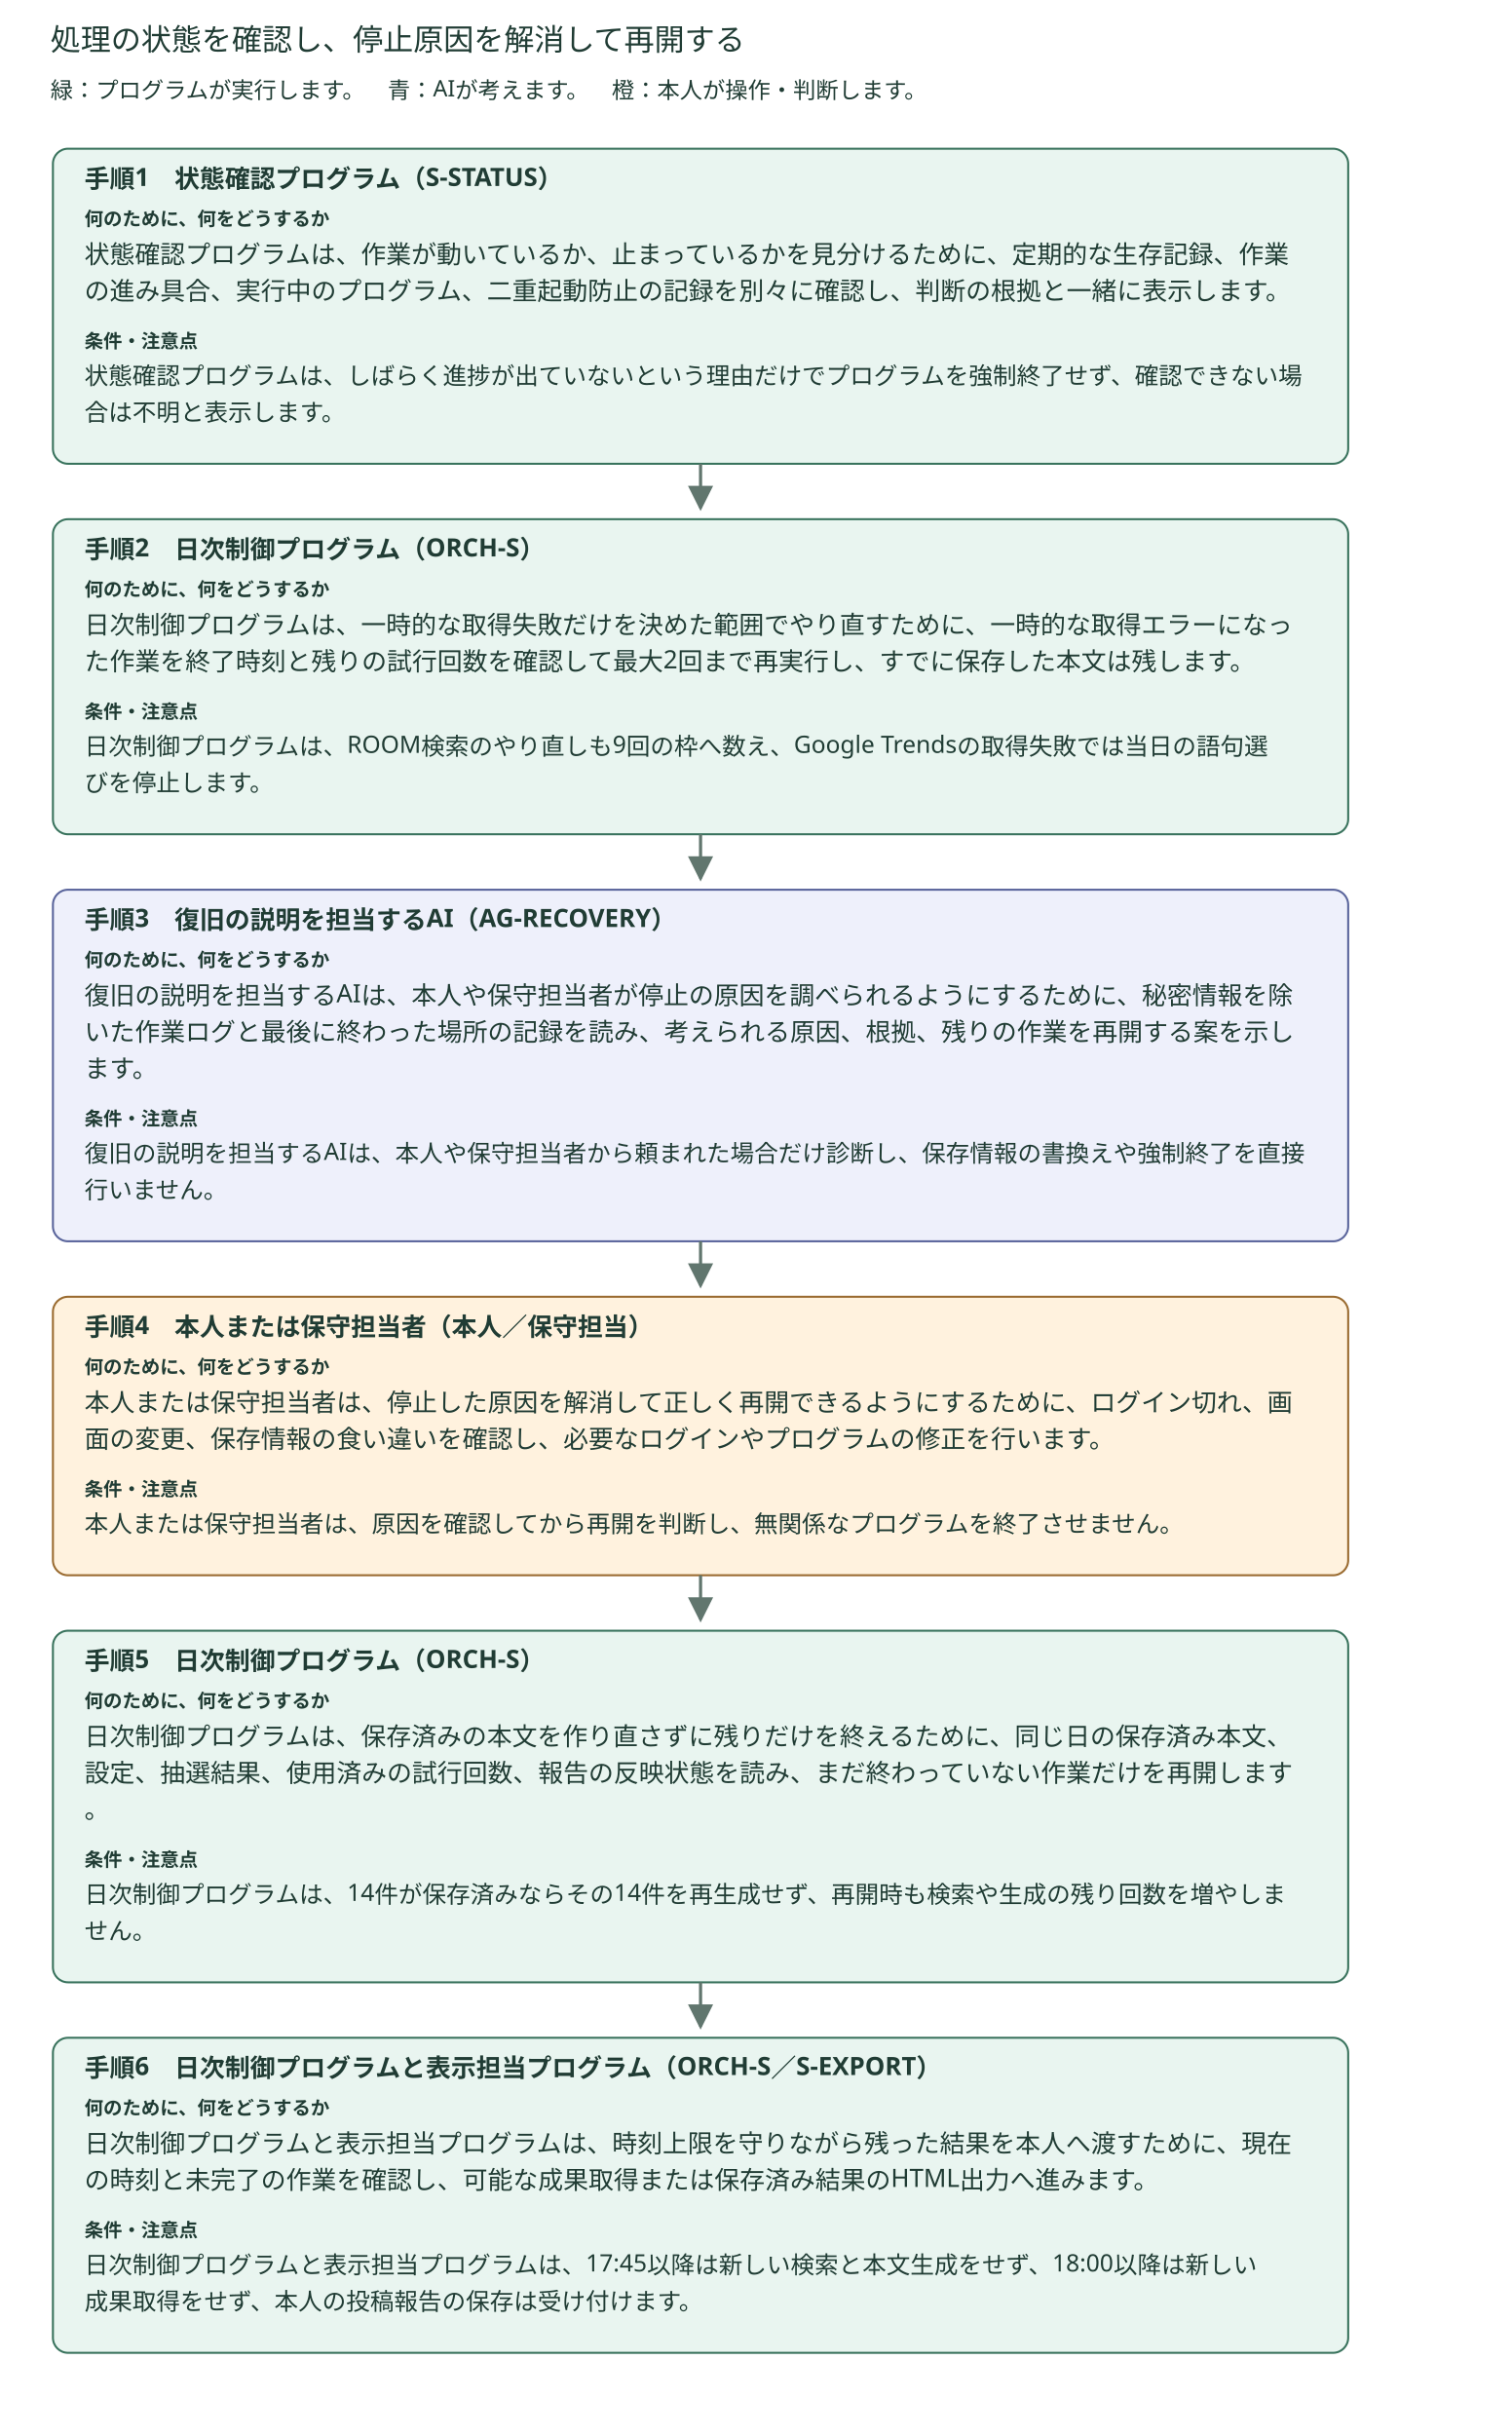
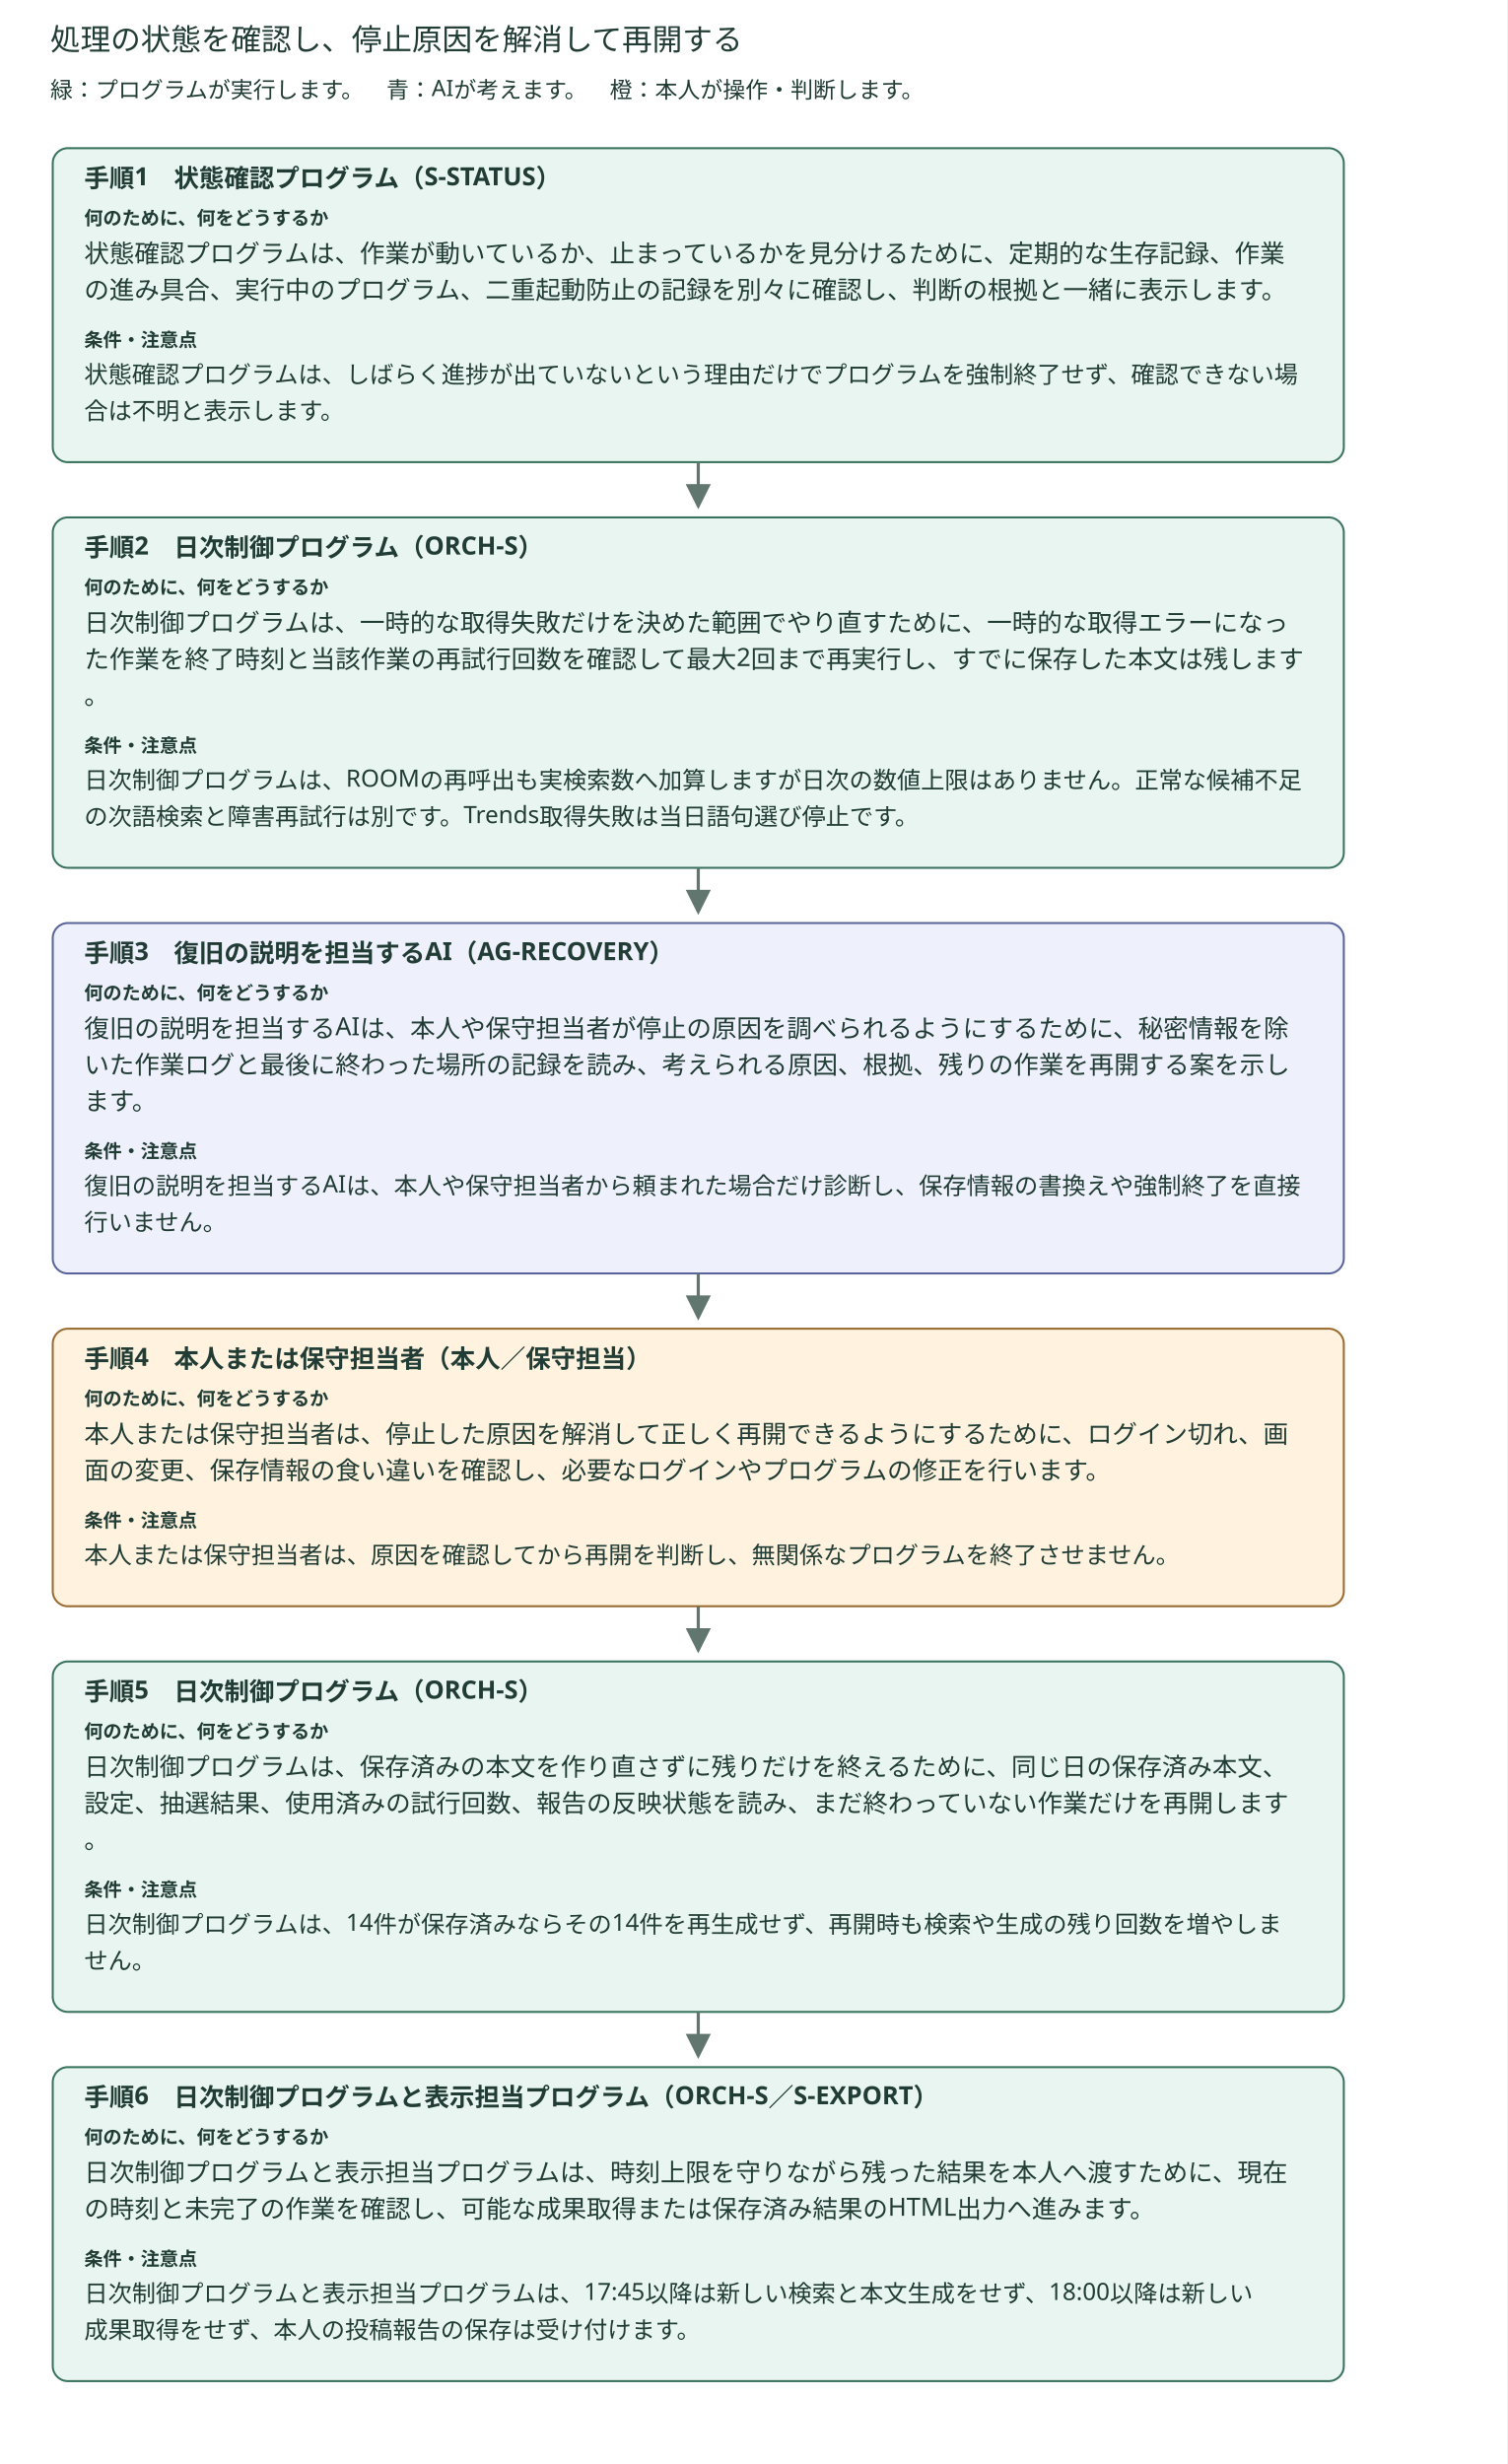
- <svg xmlns="http://www.w3.org/2000/svg" viewBox="0 0 1200 1933" role="img" aria-labelledby="task-F08-title task-F08-desc" font-family="Yu Gothic, Meiryo, sans-serif">
+ <svg xmlns="http://www.w3.org/2000/svg" viewBox="0 0 1200 1962" role="img" aria-labelledby="task-F08-title task-F08-desc" font-family="Yu Gothic, Meiryo, sans-serif">
  <defs>
    <marker id="task-F08-arrow" markerWidth="8" markerHeight="8" refX="7" refY="4" orient="auto">
      <path d="M0,0 L8,4 L0,8 Z" fill="#61766e" />
    </marker>
  </defs>
-   <rect width="1200" height="1933" fill="#fff" />
+   <rect width="1200" height="1962" fill="#fff" />
  <text x="40" y="40" font-size="24" font-weight="400" text-anchor="start" fill="#203c34">処理の状態を確認し、停止原因を解消して再開する</text>
  <text x="40" y="78" font-size="18" font-weight="400" text-anchor="start" fill="#203c34">緑：プログラムが実行します。　青：AIが考えます。　橙：本人が操作・判断します。</text>
  <g class="diagram-node" data-node="F08-1">
    <rect x="42" y="118" width="1028" height="250" rx="12" fill="#e9f5f0" stroke="#39735d" stroke-width="1.6" />
    <text x="67" y="149" font-size="20" font-weight="700" text-anchor="start" fill="#203c34">手順1　状態確認プログラム（S-STATUS）</text>
    <text x="67" y="179" font-size="15" font-weight="700" text-anchor="start" fill="#203c34">何のために、何をどうするか</text>
    <text x="67" y="209" font-size="20" font-weight="400" text-anchor="start" fill="#203c34">状態確認プログラムは、作業が動いているか、止まっているかを見分けるために、定期的な生存記録、作業</text>
    <text x="67" y="238" font-size="20" font-weight="400" text-anchor="start" fill="#203c34">の進み具合、実行中のプログラム、二重起動防止の記録を別々に確認し、判断の根拠と一緒に表示します。</text>
    <text x="67" y="276" font-size="15" font-weight="700" text-anchor="start" fill="#203c34">条件・注意点</text>
    <text x="67" y="305" font-size="19" font-weight="400" text-anchor="start" fill="#203c34">状態確認プログラムは、しばらく進捗が出ていないという理由だけでプログラムを強制終了せず、確認できない場</text>
    <text x="67" y="334" font-size="19" font-weight="400" text-anchor="start" fill="#203c34">合は不明と表示します。</text>
  </g>
  <path d="M 556 368 V 403" fill="none" stroke="#61766e" stroke-width="2.5" marker-end="url(#task-F08-arrow)" />
  <g class="diagram-node" data-node="F08-2">
-     <rect x="42" y="412" width="1028" height="250" rx="12" fill="#e9f5f0" stroke="#39735d" stroke-width="1.6" />
+     <rect x="42" y="412" width="1028" height="279" rx="12" fill="#e9f5f0" stroke="#39735d" stroke-width="1.6" />
    <text x="67" y="443" font-size="20" font-weight="700" text-anchor="start" fill="#203c34">手順2　日次制御プログラム（ORCH-S）</text>
    <text x="67" y="473" font-size="15" font-weight="700" text-anchor="start" fill="#203c34">何のために、何をどうするか</text>
    <text x="67" y="503" font-size="20" font-weight="400" text-anchor="start" fill="#203c34">日次制御プログラムは、一時的な取得失敗だけを決めた範囲でやり直すために、一時的な取得エラーになっ</text>
-     <text x="67" y="532" font-size="20" font-weight="400" text-anchor="start" fill="#203c34">た作業を終了時刻と残りの試行回数を確認して最大2回まで再実行し、すでに保存した本文は残します。</text>
-     <text x="67" y="570" font-size="15" font-weight="700" text-anchor="start" fill="#203c34">条件・注意点</text>
-     <text x="67" y="599" font-size="19" font-weight="400" text-anchor="start" fill="#203c34">日次制御プログラムは、ROOM検索のやり直しも9回の枠へ数え、Google Trendsの取得失敗では当日の語句選</text>
-     <text x="67" y="628" font-size="19" font-weight="400" text-anchor="start" fill="#203c34">びを停止します。</text>
+     <text x="67" y="532" font-size="20" font-weight="400" text-anchor="start" fill="#203c34">た作業を終了時刻と当該作業の再試行回数を確認して最大2回まで再実行し、すでに保存した本文は残します</text>
+     <text x="67" y="561" font-size="20" font-weight="400" text-anchor="start" fill="#203c34">。</text>
+     <text x="67" y="599" font-size="15" font-weight="700" text-anchor="start" fill="#203c34">条件・注意点</text>
+     <text x="67" y="628" font-size="19" font-weight="400" text-anchor="start" fill="#203c34">日次制御プログラムは、ROOMの再呼出も実検索数へ加算しますが日次の数値上限はありません。正常な候補不足</text>
+     <text x="67" y="657" font-size="19" font-weight="400" text-anchor="start" fill="#203c34">の次語検索と障害再試行は別です。Trends取得失敗は当日語句選び停止です。</text>
  </g>
-   <path d="M 556 662 V 697" fill="none" stroke="#61766e" stroke-width="2.5" marker-end="url(#task-F08-arrow)" />
+   <path d="M 556 691 V 726" fill="none" stroke="#61766e" stroke-width="2.5" marker-end="url(#task-F08-arrow)" />
  <g class="diagram-node" data-node="F08-3">
-     <rect x="42" y="706" width="1028" height="279" rx="12" fill="#eef0fb" stroke="#59649b" stroke-width="1.6" />
-     <text x="67" y="737" font-size="20" font-weight="700" text-anchor="start" fill="#203c34">手順3　復旧の説明を担当するAI（AG-RECOVERY）</text>
-     <text x="67" y="767" font-size="15" font-weight="700" text-anchor="start" fill="#203c34">何のために、何をどうするか</text>
-     <text x="67" y="797" font-size="20" font-weight="400" text-anchor="start" fill="#203c34">復旧の説明を担当するAIは、本人や保守担当者が停止の原因を調べられるようにするために、秘密情報を除</text>
-     <text x="67" y="826" font-size="20" font-weight="400" text-anchor="start" fill="#203c34">いた作業ログと最後に終わった場所の記録を読み、考えられる原因、根拠、残りの作業を再開する案を示し</text>
-     <text x="67" y="855" font-size="20" font-weight="400" text-anchor="start" fill="#203c34">ます。</text>
-     <text x="67" y="893" font-size="15" font-weight="700" text-anchor="start" fill="#203c34">条件・注意点</text>
-     <text x="67" y="922" font-size="19" font-weight="400" text-anchor="start" fill="#203c34">復旧の説明を担当するAIは、本人や保守担当者から頼まれた場合だけ診断し、保存情報の書換えや強制終了を直接</text>
-     <text x="67" y="951" font-size="19" font-weight="400" text-anchor="start" fill="#203c34">行いません。</text>
+     <rect x="42" y="735" width="1028" height="279" rx="12" fill="#eef0fb" stroke="#59649b" stroke-width="1.6" />
+     <text x="67" y="766" font-size="20" font-weight="700" text-anchor="start" fill="#203c34">手順3　復旧の説明を担当するAI（AG-RECOVERY）</text>
+     <text x="67" y="796" font-size="15" font-weight="700" text-anchor="start" fill="#203c34">何のために、何をどうするか</text>
+     <text x="67" y="826" font-size="20" font-weight="400" text-anchor="start" fill="#203c34">復旧の説明を担当するAIは、本人や保守担当者が停止の原因を調べられるようにするために、秘密情報を除</text>
+     <text x="67" y="855" font-size="20" font-weight="400" text-anchor="start" fill="#203c34">いた作業ログと最後に終わった場所の記録を読み、考えられる原因、根拠、残りの作業を再開する案を示し</text>
+     <text x="67" y="884" font-size="20" font-weight="400" text-anchor="start" fill="#203c34">ます。</text>
+     <text x="67" y="922" font-size="15" font-weight="700" text-anchor="start" fill="#203c34">条件・注意点</text>
+     <text x="67" y="951" font-size="19" font-weight="400" text-anchor="start" fill="#203c34">復旧の説明を担当するAIは、本人や保守担当者から頼まれた場合だけ診断し、保存情報の書換えや強制終了を直接</text>
+     <text x="67" y="980" font-size="19" font-weight="400" text-anchor="start" fill="#203c34">行いません。</text>
  </g>
-   <path d="M 556 985 V 1020" fill="none" stroke="#61766e" stroke-width="2.5" marker-end="url(#task-F08-arrow)" />
+   <path d="M 556 1014 V 1049" fill="none" stroke="#61766e" stroke-width="2.5" marker-end="url(#task-F08-arrow)" />
  <g class="diagram-node" data-node="F08-4">
-     <rect x="42" y="1029" width="1028" height="221" rx="12" fill="#fff2de" stroke="#9a6b30" stroke-width="1.6" />
-     <text x="67" y="1060" font-size="20" font-weight="700" text-anchor="start" fill="#203c34">手順4　本人または保守担当者（本人／保守担当）</text>
-     <text x="67" y="1090" font-size="15" font-weight="700" text-anchor="start" fill="#203c34">何のために、何をどうするか</text>
-     <text x="67" y="1120" font-size="20" font-weight="400" text-anchor="start" fill="#203c34">本人または保守担当者は、停止した原因を解消して正しく再開できるようにするために、ログイン切れ、画</text>
-     <text x="67" y="1149" font-size="20" font-weight="400" text-anchor="start" fill="#203c34">面の変更、保存情報の食い違いを確認し、必要なログインやプログラムの修正を行います。</text>
-     <text x="67" y="1187" font-size="15" font-weight="700" text-anchor="start" fill="#203c34">条件・注意点</text>
-     <text x="67" y="1216" font-size="19" font-weight="400" text-anchor="start" fill="#203c34">本人または保守担当者は、原因を確認してから再開を判断し、無関係なプログラムを終了させません。</text>
+     <rect x="42" y="1058" width="1028" height="221" rx="12" fill="#fff2de" stroke="#9a6b30" stroke-width="1.6" />
+     <text x="67" y="1089" font-size="20" font-weight="700" text-anchor="start" fill="#203c34">手順4　本人または保守担当者（本人／保守担当）</text>
+     <text x="67" y="1119" font-size="15" font-weight="700" text-anchor="start" fill="#203c34">何のために、何をどうするか</text>
+     <text x="67" y="1149" font-size="20" font-weight="400" text-anchor="start" fill="#203c34">本人または保守担当者は、停止した原因を解消して正しく再開できるようにするために、ログイン切れ、画</text>
+     <text x="67" y="1178" font-size="20" font-weight="400" text-anchor="start" fill="#203c34">面の変更、保存情報の食い違いを確認し、必要なログインやプログラムの修正を行います。</text>
+     <text x="67" y="1216" font-size="15" font-weight="700" text-anchor="start" fill="#203c34">条件・注意点</text>
+     <text x="67" y="1245" font-size="19" font-weight="400" text-anchor="start" fill="#203c34">本人または保守担当者は、原因を確認してから再開を判断し、無関係なプログラムを終了させません。</text>
  </g>
-   <path d="M 556 1250 V 1285" fill="none" stroke="#61766e" stroke-width="2.5" marker-end="url(#task-F08-arrow)" />
+   <path d="M 556 1279 V 1314" fill="none" stroke="#61766e" stroke-width="2.5" marker-end="url(#task-F08-arrow)" />
  <g class="diagram-node" data-node="F08-5">
-     <rect x="42" y="1294" width="1028" height="279" rx="12" fill="#e9f5f0" stroke="#39735d" stroke-width="1.6" />
-     <text x="67" y="1325" font-size="20" font-weight="700" text-anchor="start" fill="#203c34">手順5　日次制御プログラム（ORCH-S）</text>
-     <text x="67" y="1355" font-size="15" font-weight="700" text-anchor="start" fill="#203c34">何のために、何をどうするか</text>
-     <text x="67" y="1385" font-size="20" font-weight="400" text-anchor="start" fill="#203c34">日次制御プログラムは、保存済みの本文を作り直さずに残りだけを終えるために、同じ日の保存済み本文、</text>
-     <text x="67" y="1414" font-size="20" font-weight="400" text-anchor="start" fill="#203c34">設定、抽選結果、使用済みの試行回数、報告の反映状態を読み、まだ終わっていない作業だけを再開します</text>
-     <text x="67" y="1443" font-size="20" font-weight="400" text-anchor="start" fill="#203c34">。</text>
-     <text x="67" y="1481" font-size="15" font-weight="700" text-anchor="start" fill="#203c34">条件・注意点</text>
-     <text x="67" y="1510" font-size="19" font-weight="400" text-anchor="start" fill="#203c34">日次制御プログラムは、14件が保存済みならその14件を再生成せず、再開時も検索や生成の残り回数を増やしま</text>
-     <text x="67" y="1539" font-size="19" font-weight="400" text-anchor="start" fill="#203c34">せん。</text>
+     <rect x="42" y="1323" width="1028" height="279" rx="12" fill="#e9f5f0" stroke="#39735d" stroke-width="1.6" />
+     <text x="67" y="1354" font-size="20" font-weight="700" text-anchor="start" fill="#203c34">手順5　日次制御プログラム（ORCH-S）</text>
+     <text x="67" y="1384" font-size="15" font-weight="700" text-anchor="start" fill="#203c34">何のために、何をどうするか</text>
+     <text x="67" y="1414" font-size="20" font-weight="400" text-anchor="start" fill="#203c34">日次制御プログラムは、保存済みの本文を作り直さずに残りだけを終えるために、同じ日の保存済み本文、</text>
+     <text x="67" y="1443" font-size="20" font-weight="400" text-anchor="start" fill="#203c34">設定、抽選結果、使用済みの試行回数、報告の反映状態を読み、まだ終わっていない作業だけを再開します</text>
+     <text x="67" y="1472" font-size="20" font-weight="400" text-anchor="start" fill="#203c34">。</text>
+     <text x="67" y="1510" font-size="15" font-weight="700" text-anchor="start" fill="#203c34">条件・注意点</text>
+     <text x="67" y="1539" font-size="19" font-weight="400" text-anchor="start" fill="#203c34">日次制御プログラムは、14件が保存済みならその14件を再生成せず、再開時も検索や生成の残り回数を増やしま</text>
+     <text x="67" y="1568" font-size="19" font-weight="400" text-anchor="start" fill="#203c34">せん。</text>
  </g>
-   <path d="M 556 1573 V 1608" fill="none" stroke="#61766e" stroke-width="2.5" marker-end="url(#task-F08-arrow)" />
+   <path d="M 556 1602 V 1637" fill="none" stroke="#61766e" stroke-width="2.5" marker-end="url(#task-F08-arrow)" />
  <g class="diagram-node" data-node="F08-6">
-     <rect x="42" y="1617" width="1028" height="250" rx="12" fill="#e9f5f0" stroke="#39735d" stroke-width="1.6" />
-     <text x="67" y="1648" font-size="20" font-weight="700" text-anchor="start" fill="#203c34">手順6　日次制御プログラムと表示担当プログラム（ORCH-S／S-EXPORT）</text>
-     <text x="67" y="1678" font-size="15" font-weight="700" text-anchor="start" fill="#203c34">何のために、何をどうするか</text>
-     <text x="67" y="1708" font-size="20" font-weight="400" text-anchor="start" fill="#203c34">日次制御プログラムと表示担当プログラムは、時刻上限を守りながら残った結果を本人へ渡すために、現在</text>
-     <text x="67" y="1737" font-size="20" font-weight="400" text-anchor="start" fill="#203c34">の時刻と未完了の作業を確認し、可能な成果取得または保存済み結果のHTML出力へ進みます。</text>
-     <text x="67" y="1775" font-size="15" font-weight="700" text-anchor="start" fill="#203c34">条件・注意点</text>
-     <text x="67" y="1804" font-size="19" font-weight="400" text-anchor="start" fill="#203c34">日次制御プログラムと表示担当プログラムは、17:45以降は新しい検索と本文生成をせず、18:00以降は新しい</text>
-     <text x="67" y="1833" font-size="19" font-weight="400" text-anchor="start" fill="#203c34">成果取得をせず、本人の投稿報告の保存は受け付けます。</text>
+     <rect x="42" y="1646" width="1028" height="250" rx="12" fill="#e9f5f0" stroke="#39735d" stroke-width="1.6" />
+     <text x="67" y="1677" font-size="20" font-weight="700" text-anchor="start" fill="#203c34">手順6　日次制御プログラムと表示担当プログラム（ORCH-S／S-EXPORT）</text>
+     <text x="67" y="1707" font-size="15" font-weight="700" text-anchor="start" fill="#203c34">何のために、何をどうするか</text>
+     <text x="67" y="1737" font-size="20" font-weight="400" text-anchor="start" fill="#203c34">日次制御プログラムと表示担当プログラムは、時刻上限を守りながら残った結果を本人へ渡すために、現在</text>
+     <text x="67" y="1766" font-size="20" font-weight="400" text-anchor="start" fill="#203c34">の時刻と未完了の作業を確認し、可能な成果取得または保存済み結果のHTML出力へ進みます。</text>
+     <text x="67" y="1804" font-size="15" font-weight="700" text-anchor="start" fill="#203c34">条件・注意点</text>
+     <text x="67" y="1833" font-size="19" font-weight="400" text-anchor="start" fill="#203c34">日次制御プログラムと表示担当プログラムは、17:45以降は新しい検索と本文生成をせず、18:00以降は新しい</text>
+     <text x="67" y="1862" font-size="19" font-weight="400" text-anchor="start" fill="#203c34">成果取得をせず、本人の投稿報告の保存は受け付けます。</text>
  </g>
</svg>
